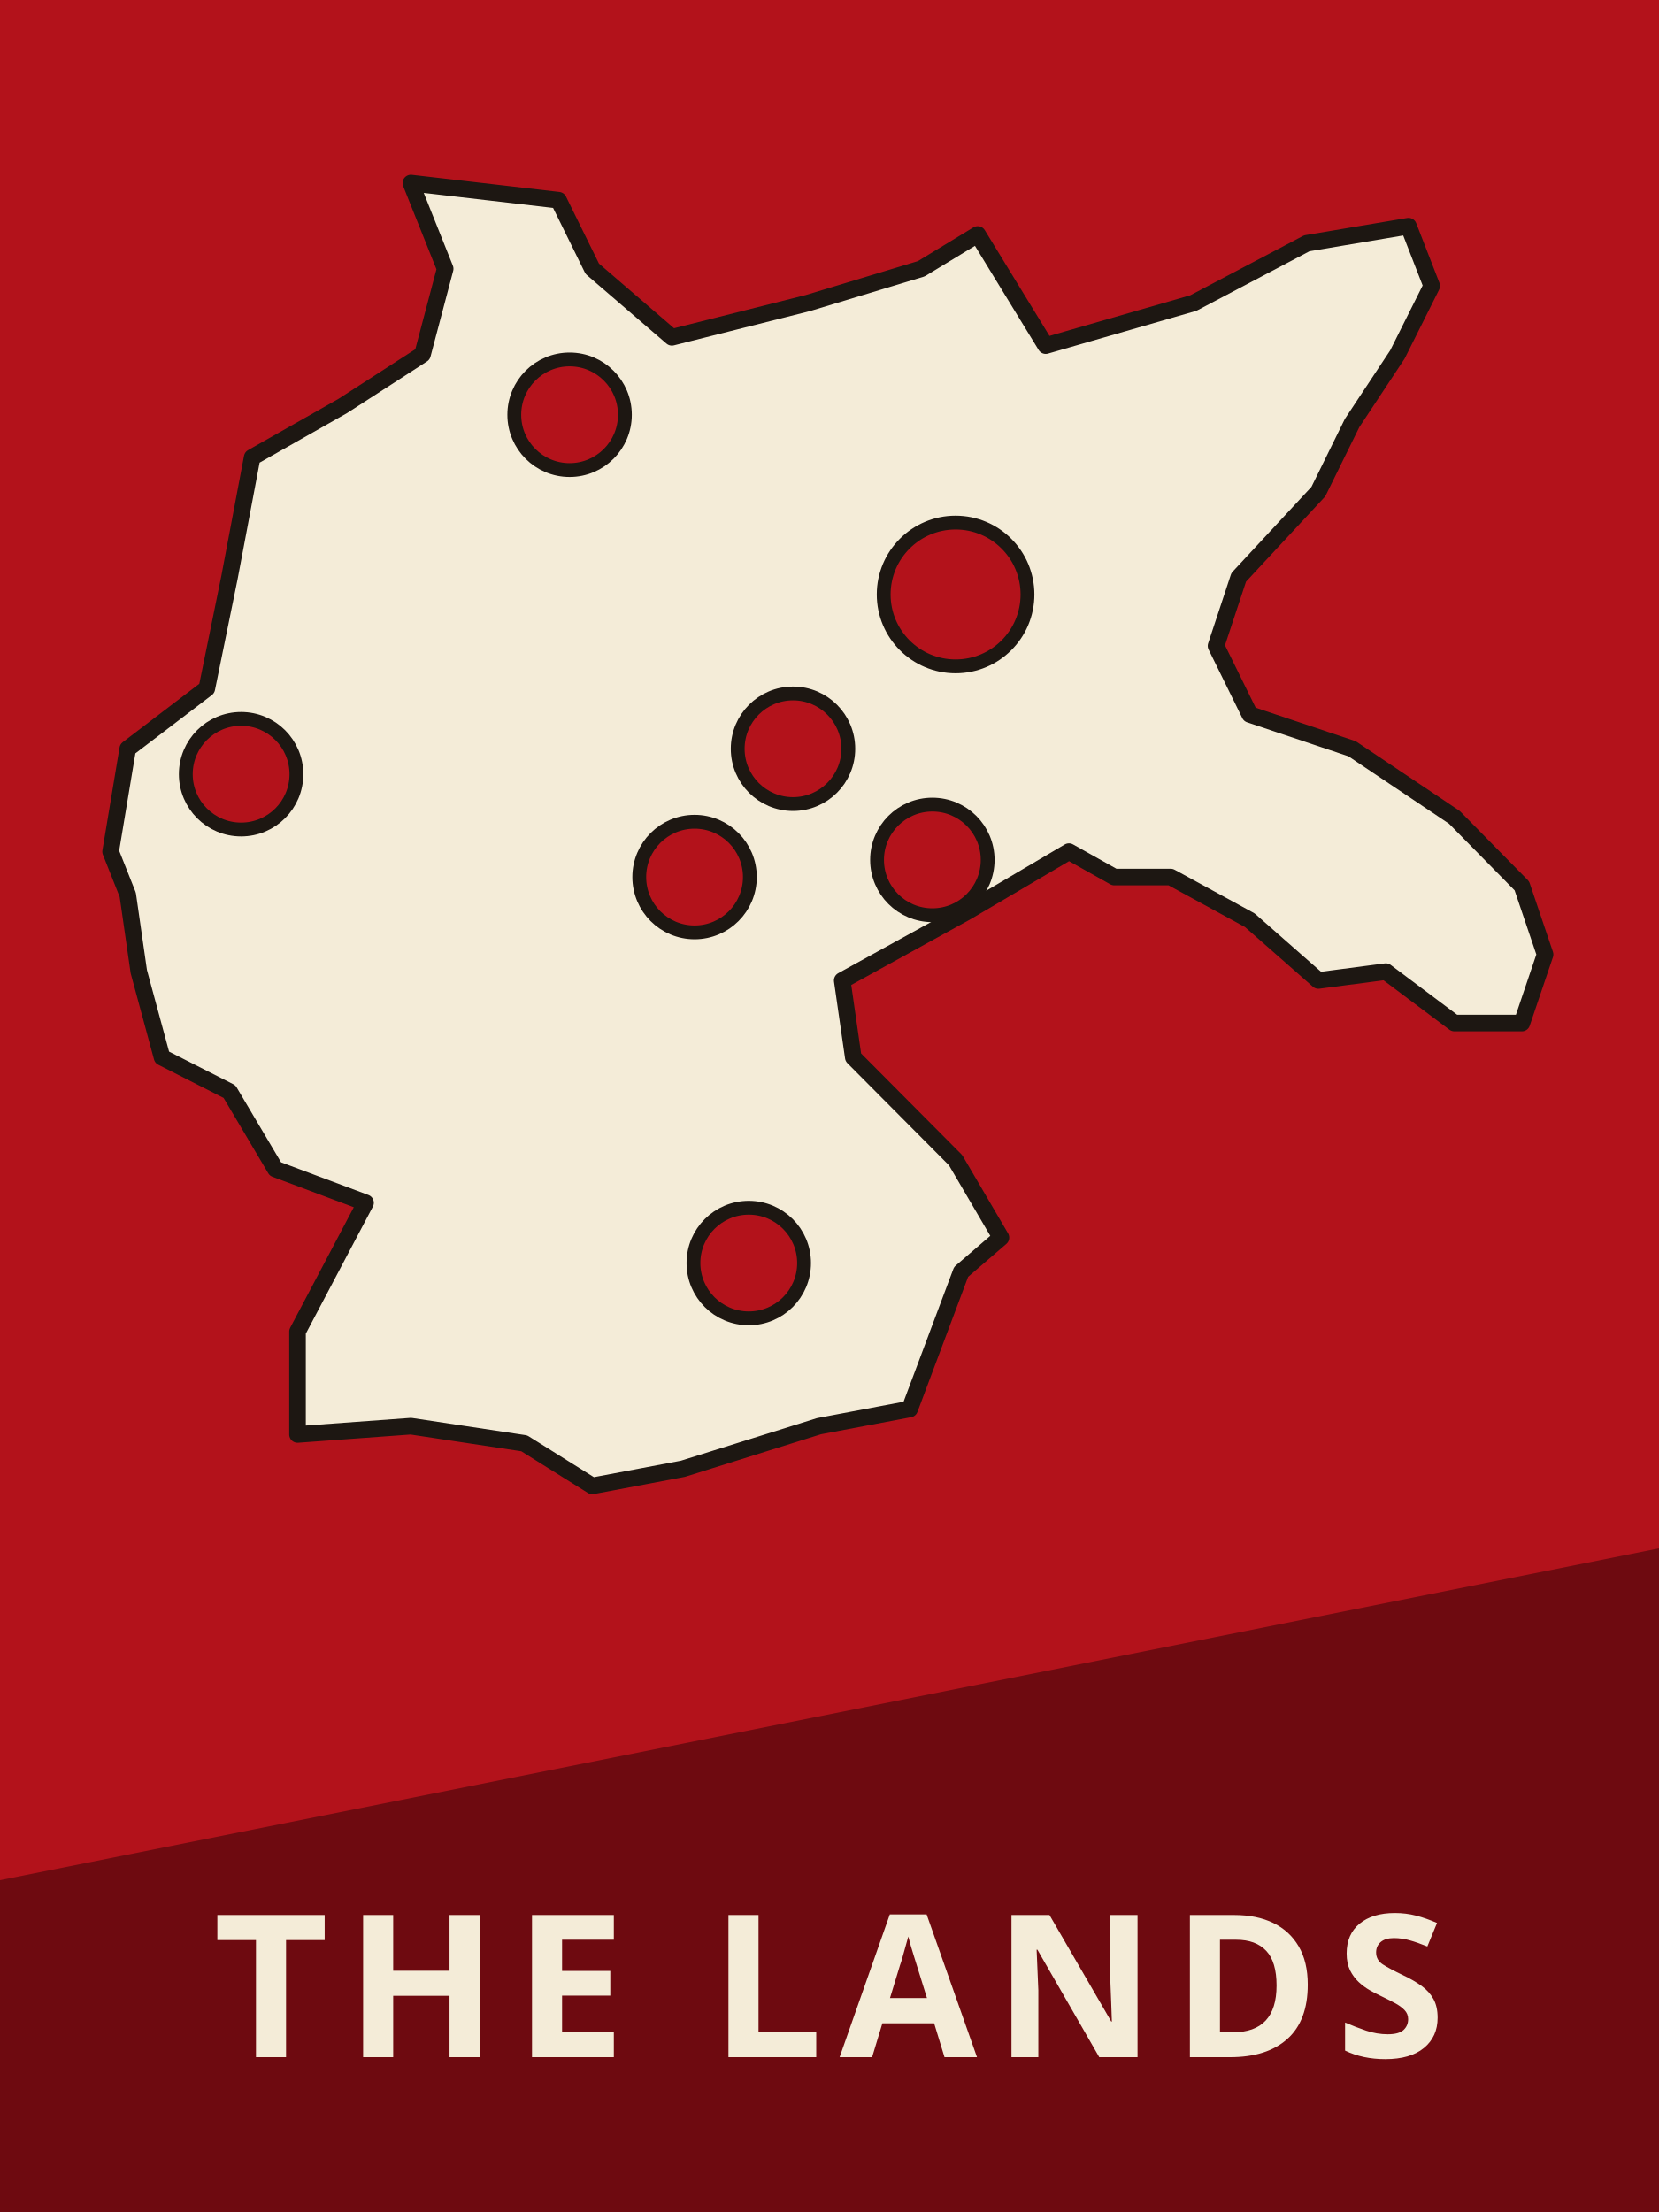
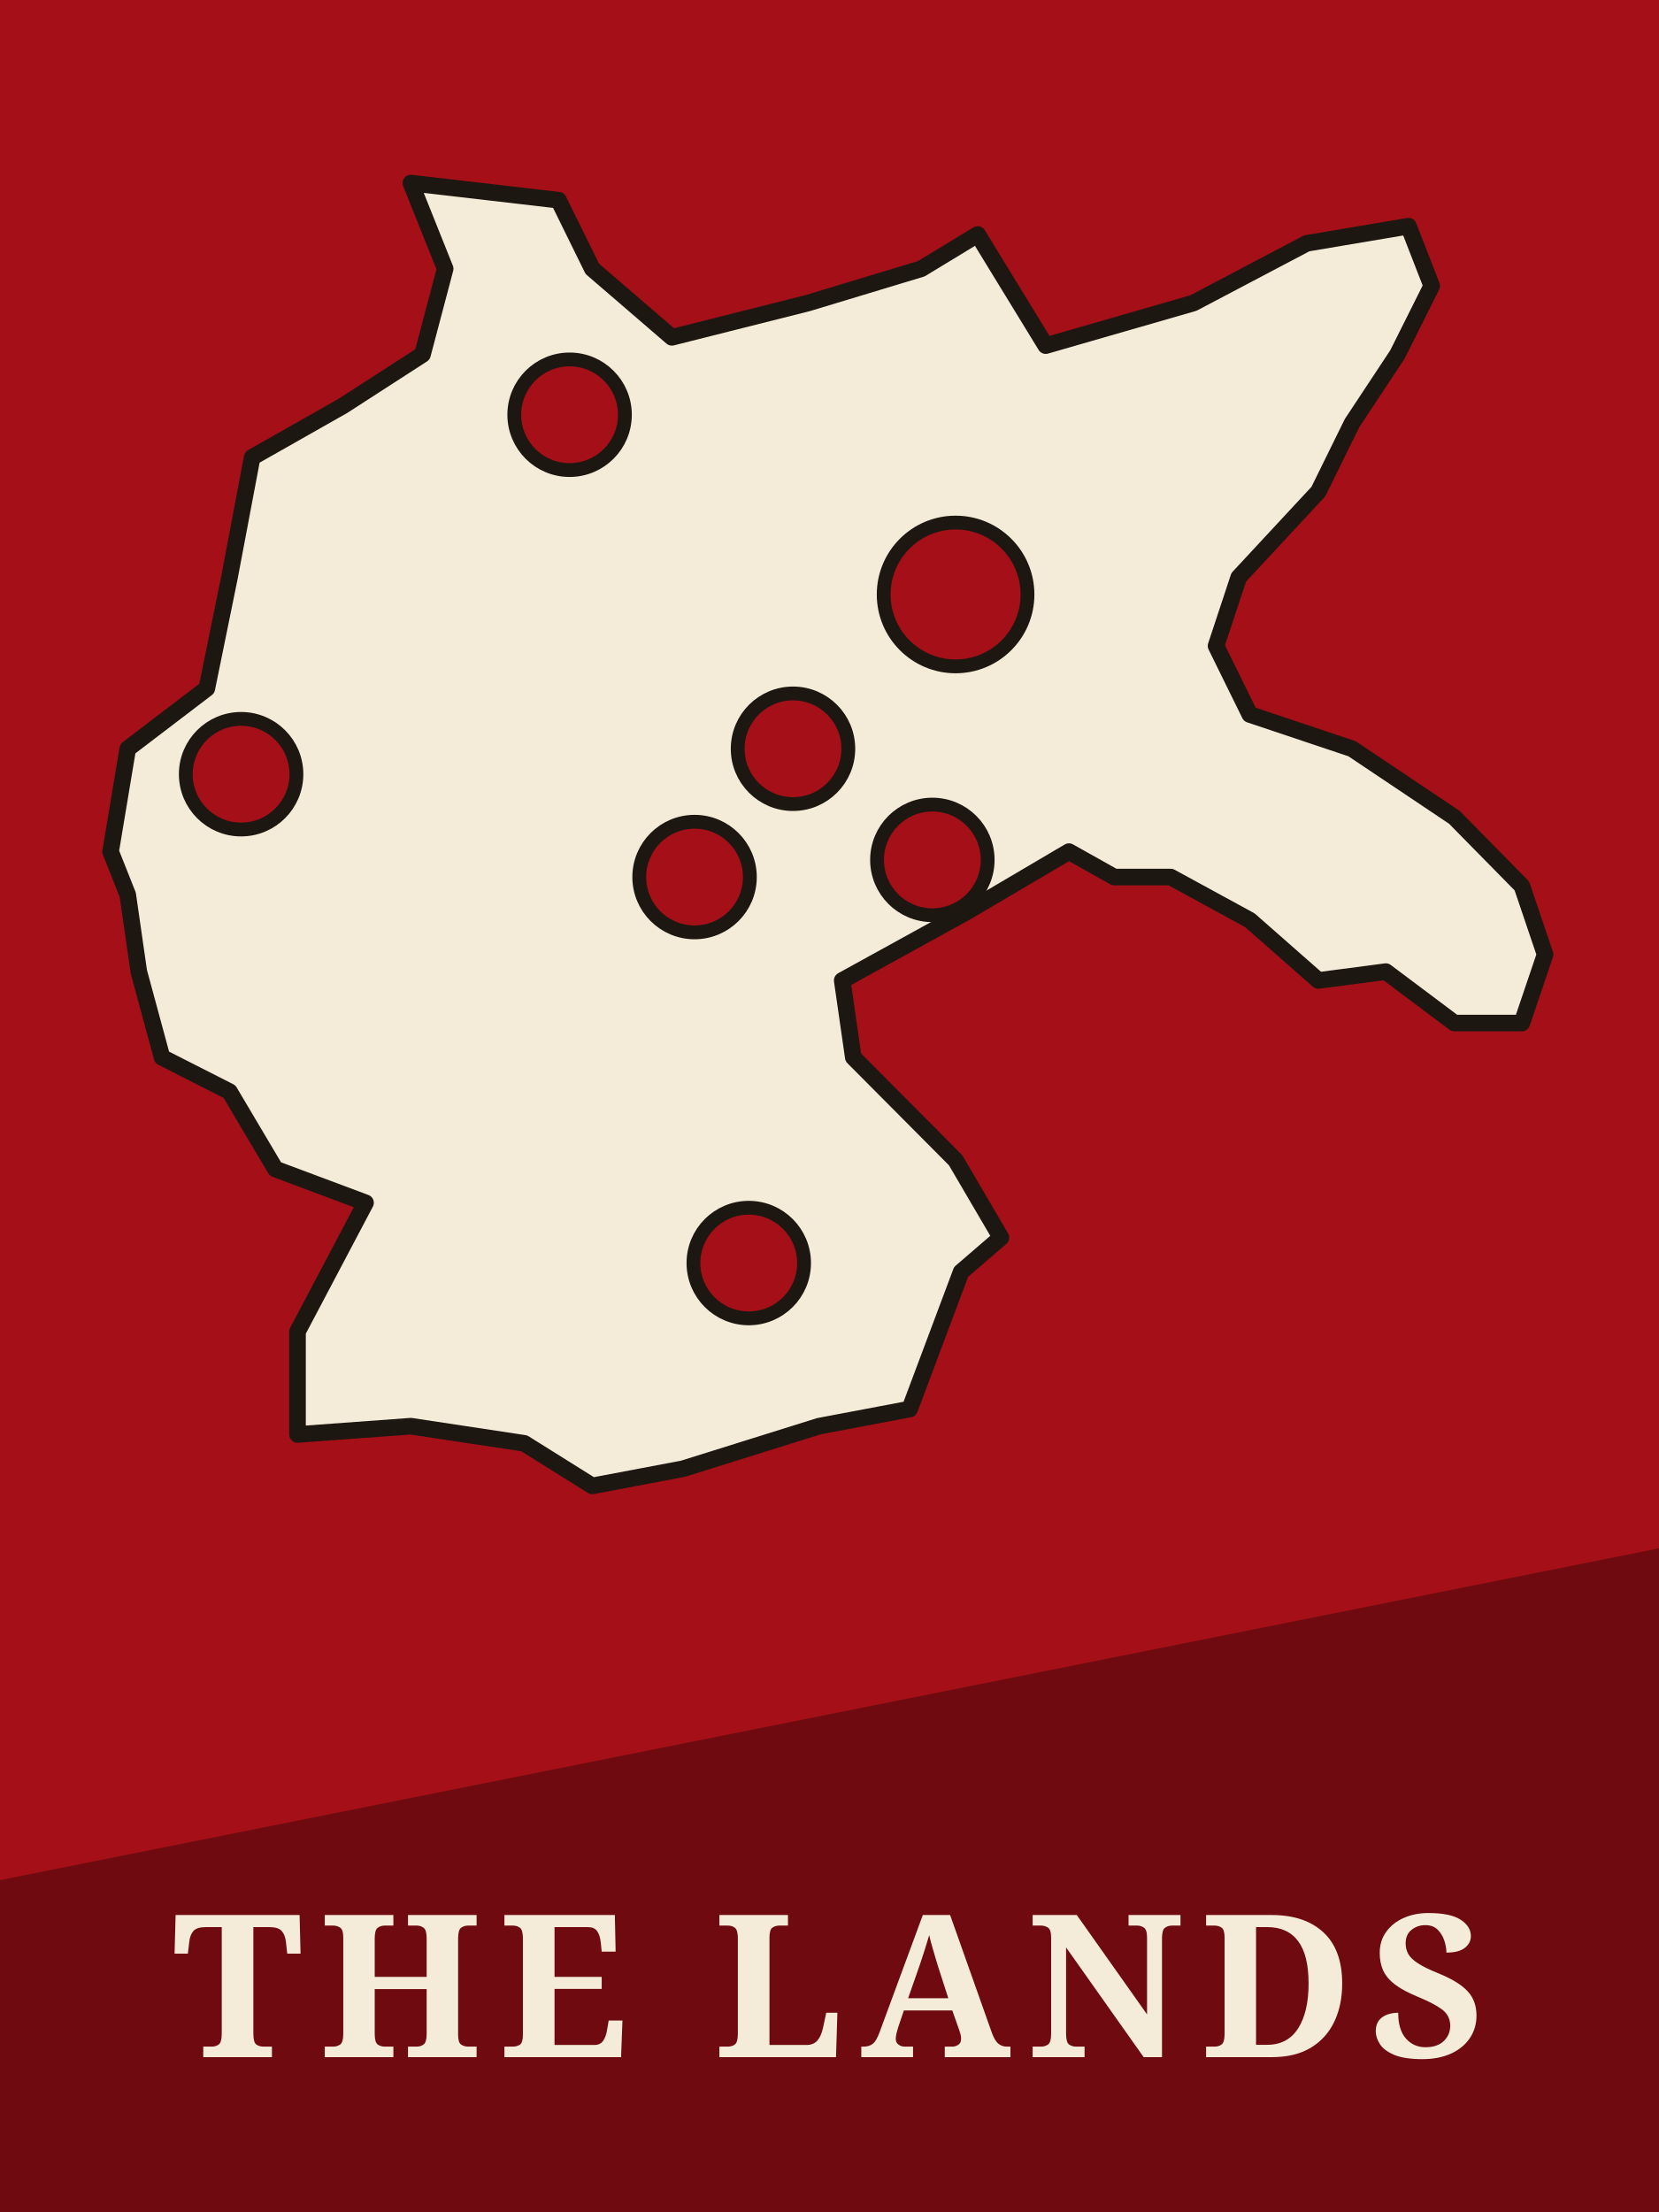
<svg xmlns="http://www.w3.org/2000/svg" viewBox="0 0 300 400">
-   <rect width="300" height="400" fill="#b3121b" />
+   <rect width="300" height="400" fill="#a50f17" />
  <path d="M0 340 L300 280 L300 400 L0 400Z" fill="#6e0a10" />
  <path d="M45.6 82.7L62.0 73.4L76.4 64.1L80.5 48.6L74.3 33.1L101.0 36.2L107.1 48.6L121.5 61.0L146.1 54.8L166.6 48.6L176.8 42.4L189.1 62.5L215.8 54.8L236.3 44.0L254.7 40.9L258.9 51.7L252.7 64.1L244.5 76.5L238.4 88.9L224.0 104.4L219.9 116.8L226.0 129.2L244.5 135.4L263.0 147.8L275.2 160.2L279.4 172.6L275.2 185.0L263.0 185.0L250.6 175.7L238.4 177.3L226.0 166.4L211.7 158.6L201.5 158.6L193.3 154.0L174.8 164.9L152.3 177.3L154.3 191.2L172.8 209.8L181.0 223.8L173.8 230.0L164.5 254.8L148.1 257.9L123.5 265.6L107.1 268.7L94.8 261.0L74.3 257.9L53.8 259.4L53.8 240.8L66.1 217.5L49.8 211.4L41.5 197.4L29.3 191.2L25.1 175.7L23.1 161.8L20.0 154.0L23.1 135.4L37.4 124.5L41.5 104.4L45.6 82.7Z" fill="#f4ecd8" stroke="#1d1712" stroke-width="3" stroke-linejoin="round" />
-   <circle cx="172.8" cy="107.5" r="13" fill="#b3121b" stroke="#1d1712" stroke-width="2.5" />
-   <circle cx="43.6" cy="140.0" r="10" fill="#b3121b" stroke="#1d1712" stroke-width="2.5" />
-   <circle cx="143.4" cy="135.4" r="10" fill="#b3121b" stroke="#1d1712" stroke-width="2.5" />
-   <circle cx="168.6" cy="155.5" r="10" fill="#b3121b" stroke="#1d1712" stroke-width="2.5" />
-   <circle cx="125.6" cy="158.6" r="10" fill="#b3121b" stroke="#1d1712" stroke-width="2.5" />
-   <circle cx="103.0" cy="75.0" r="10" fill="#b3121b" stroke="#1d1712" stroke-width="2.5" />
-   <circle cx="135.4" cy="228.4" r="10" fill="#b3121b" stroke="#1d1712" stroke-width="2.5" />
-   <text x="150" y="372" text-anchor="middle" font-family="Oswald,Arial Narrow,sans-serif" font-weight="600" font-size="36" fill="#f4ecd8" letter-spacing="3">THE LANDS</text>
+   <circle cx="172.8" cy="107.5" r="13" fill="#a50f17" stroke="#1d1712" stroke-width="2.5" />
+   <circle cx="43.6" cy="140.0" r="10" fill="#a50f17" stroke="#1d1712" stroke-width="2.5" />
+   <circle cx="143.4" cy="135.4" r="10" fill="#a50f17" stroke="#1d1712" stroke-width="2.5" />
+   <circle cx="168.6" cy="155.5" r="10" fill="#a50f17" stroke="#1d1712" stroke-width="2.5" />
+   <circle cx="125.6" cy="158.6" r="10" fill="#a50f17" stroke="#1d1712" stroke-width="2.5" />
+   <circle cx="103.0" cy="75.0" r="10" fill="#a50f17" stroke="#1d1712" stroke-width="2.5" />
+   <circle cx="135.4" cy="228.4" r="10" fill="#a50f17" stroke="#1d1712" stroke-width="2.5" />
+   <text x="150" y="372" text-anchor="middle" font-family="Georgia,serif" font-weight="bold" font-size="36" fill="#f4ecd8" letter-spacing="3">THE LANDS</text>
</svg>
